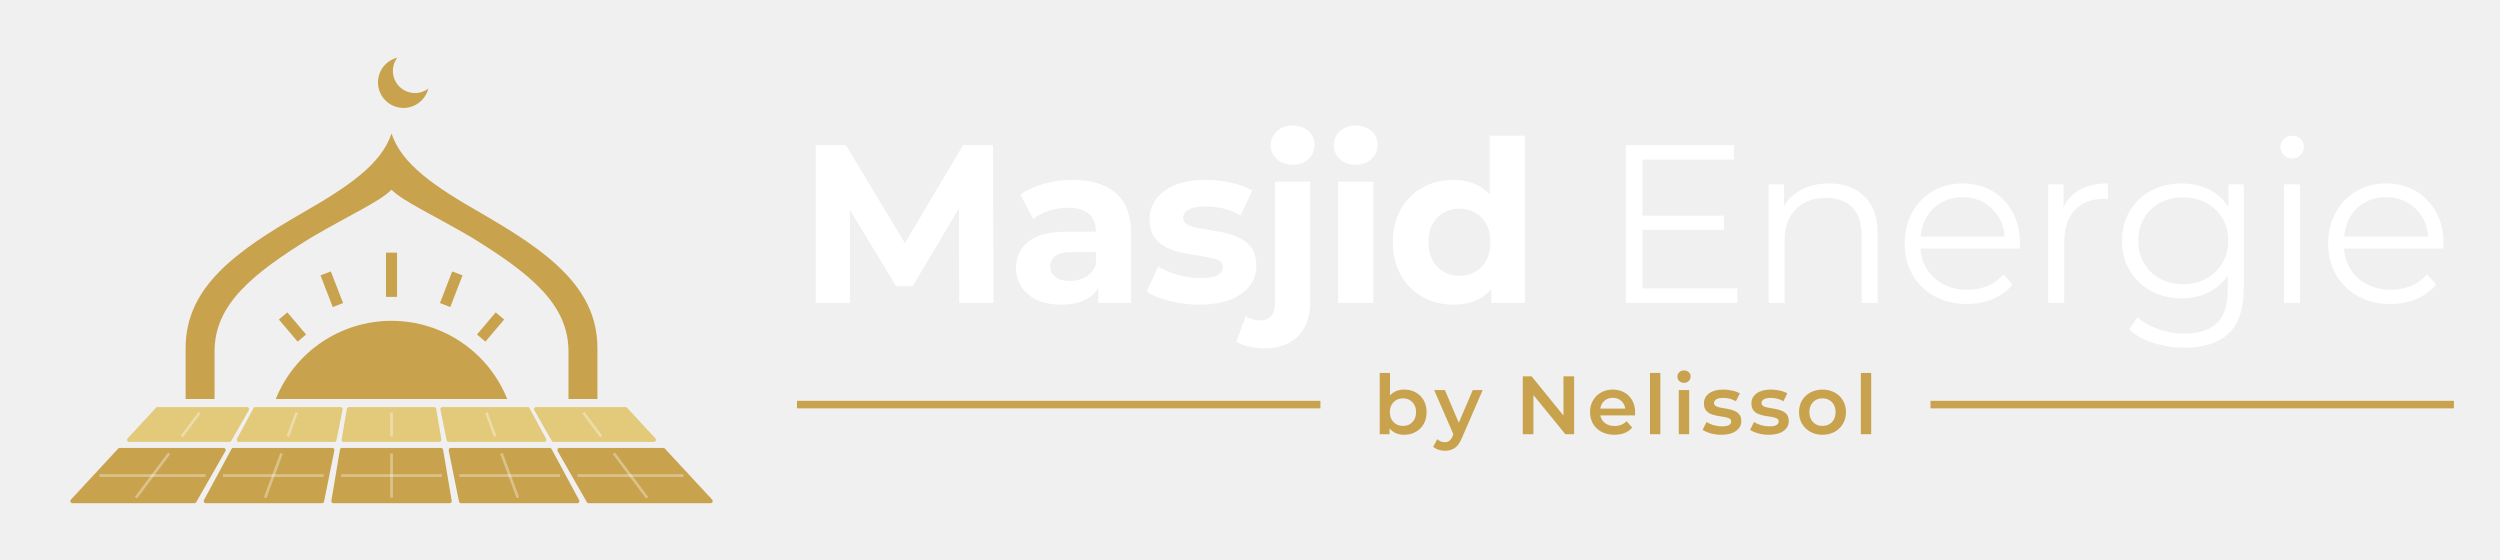
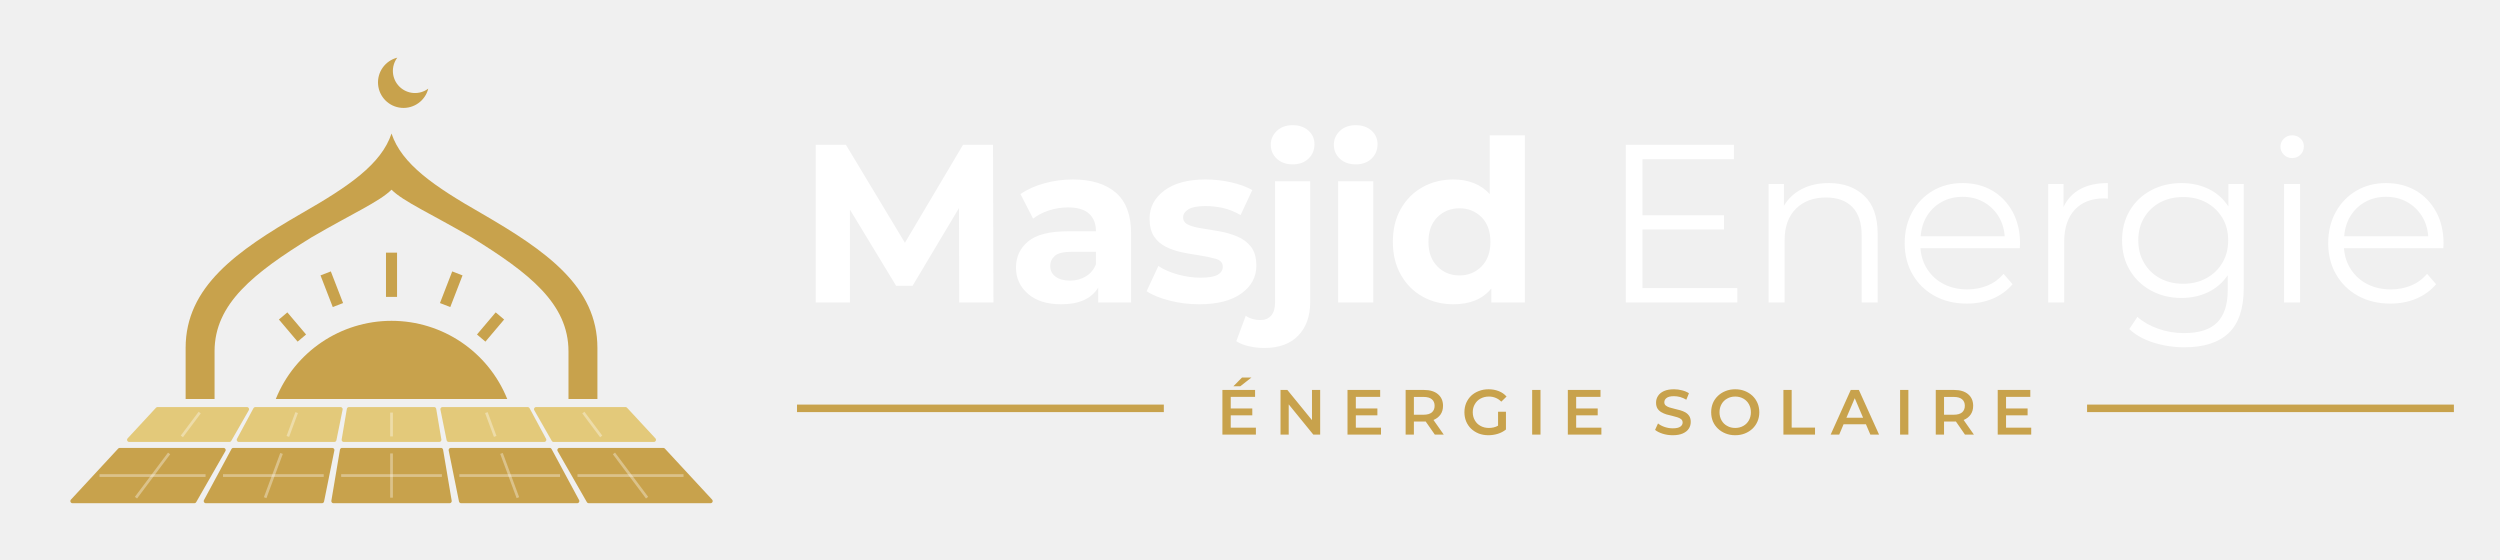
<svg xmlns="http://www.w3.org/2000/svg" viewBox="-6 -6 332.65 74.54" width="1331" height="298">
  <svg x="0" y="0" width="92" height="62.542" viewBox="0 0 406 276">
    <path d="M206.4 7.4A15 15 0 1 0 224.6 25.6A13 13 0 0 1 206.4 7.4Z" fill="#c8a24c" />
    <path d="M82 208L82 178C82 142 112 121 150 99C178 83 197 70 203 52C209 70 228 83 256 99C294 121 324 142 324 178L324 208L307 208L307 180C307 152 284 134 250 113C226 99 210 92 203 85C196 92 180 99 156 113C122 134 99 152 99 180L99 208Z" fill="#c8a24c" />
    <g stroke="#c8a24c" stroke-width="6.5">
      <line x1="203" y1="148" x2="203" y2="122" />
      <line x1="171.5" y1="152.8" x2="164.3" y2="134.2" />
      <line x1="234.5" y1="152.8" x2="241.7" y2="134.2" />
      <line x1="150.3" y1="172.2" x2="139.3" y2="159.2" />
      <line x1="255.7" y1="172.2" x2="266.7" y2="159.2" />
    </g>
    <path d="M135 208A73.3 73.3 0 0 1 271 208Z" fill="#c8a24c" />
    <g fill="#e3c97a" stroke="#e3c97a" stroke-width="2.5" stroke-linejoin="round">
      <polygon points="65.5,214 118.03,214 107.73,232 48.83,232" />
      <polygon points="122.98,214 173.03,214 169.39,232 113.28,232" />
      <polygon points="177.98,214 228.03,214 231.06,232 174.94,232" />
      <polygon points="232.97,214 283.02,214 292.73,232 236.61,232" />
      <polygon points="287.98,214 340.5,214 357.17,232 298.27,232" />
    </g>
    <g fill="#c8a24c" stroke="#c8a24c" stroke-width="2.5" stroke-linejoin="round">
      <polygon points="43.28,238 104.29,238 87.13,268 15.5,268" />
      <polygon points="110.04,238 168.18,238 162.13,268 93.88,268" />
      <polygon points="173.93,238 232.07,238 237.13,268 168.88,268" />
      <polygon points="237.82,238 295.96,238 312.13,268 243.88,268" />
      <polygon points="301.71,238 362.72,238 390.5,268 318.88,268" />
    </g>
    <g stroke="#ffffff" stroke-opacity="0.35" stroke-width="1.6">
      <line x1="90.26" y1="216" x2="79.78" y2="230" />
      <line x1="147.26" y1="216" x2="142.07" y2="230" />
      <line x1="203" y1="216" x2="203" y2="230" />
      <line x1="258.74" y1="216" x2="263.93" y2="230" />
      <line x1="315.74" y1="216" x2="326.22" y2="230" />
      <line x1="72.29" y1="240" x2="52.81" y2="266" />
      <line x1="138.37" y1="240" x2="128.74" y2="266" />
      <line x1="203" y1="240" x2="203" y2="266" />
      <line x1="267.63" y1="240" x2="277.26" y2="266" />
      <line x1="333.71" y1="240" x2="353.19" y2="266" />
      <line x1="31.39" y1="253" x2="93.71" y2="253" />
      <line x1="103.96" y1="253" x2="163.15" y2="253" />
      <line x1="173.4" y1="253" x2="232.6" y2="253" />
      <line x1="242.85" y1="253" x2="302.04" y2="253" />
      <line x1="312.29" y1="253" x2="374.61" y2="253" />
    </g>
  </svg>
-   <path fill="#ffffff" d="M107.05 34.33L102.49 34.33L102.49 13.33L106.51 13.33L114.37 26.38L122.11 13.33L126.10 13.33L126.16 34.33L121.60 34.33L121.57 21.76L115.39 32.11L113.20 32.11L107.05 21.97L107.05 34.33ZM144.49 34.33L140.11 34.33L140.11 32.35Q138.76 34.57 135.19 34.57L135.19 34.57Q132.34 34.57 130.75 33.17Q129.16 31.78 129.16 29.68L129.16 29.68Q129.16 27.55 130.78 26.20Q132.40 24.85 136.09 24.85L136.09 24.85L139.81 24.85L139.81 24.85Q139.81 23.35 138.90 22.51Q137.98 21.67 136.09 21.67L136.09 21.67Q134.80 21.67 133.56 22.07Q132.31 22.48 131.44 23.17L131.44 23.17L129.76 19.90Q131.08 18.97 132.94 18.46Q134.80 17.95 136.72 17.95L136.72 17.95Q140.41 17.95 142.45 19.70Q144.49 21.46 144.49 25.12L144.49 25.12L144.49 34.33ZM139.81 29.23L139.81 29.23L139.81 27.58L136.60 27.58Q134.95 27.58 134.34 28.12Q133.72 28.66 133.72 29.47L133.72 29.47Q133.72 30.37 134.43 30.89Q135.13 31.42 136.36 31.42L136.36 31.42Q137.53 31.42 138.46 30.86Q139.39 30.31 139.81 29.23ZM153.55 34.57L153.55 34.57Q151.48 34.57 149.58 34.07Q147.67 33.58 146.56 32.83L146.56 32.83L148.12 29.47Q149.20 30.19 150.73 30.61Q152.26 31.03 153.73 31.03L153.73 31.03Q155.35 31.03 156.03 30.64Q156.70 30.25 156.70 29.56L156.70 29.56Q156.70 28.78 155.74 28.51Q154.78 28.24 153.43 28.03L153.43 28.03Q152.35 27.88 151.22 27.64Q150.10 27.40 149.13 26.92Q148.15 26.44 147.55 25.54Q146.95 24.64 146.95 23.17L146.95 23.17Q146.95 20.89 148.92 19.42Q150.88 17.95 154.42 17.95L154.42 17.95Q156.07 17.95 157.77 18.32Q159.46 18.70 160.63 19.36L160.63 19.36L159.07 22.69Q157.87 22.00 156.70 21.74Q155.53 21.49 154.42 21.49L154.42 21.49Q152.83 21.49 152.13 21.92Q151.42 22.36 151.42 22.99L151.42 22.99Q151.42 23.68 152.13 23.99Q152.83 24.31 153.94 24.47Q155.05 24.64 156.30 24.86Q157.54 25.09 158.65 25.55Q159.76 26.02 160.47 26.93Q161.17 27.85 161.17 29.44L161.17 29.44Q161.17 31.69 159.18 33.13Q157.18 34.57 153.55 34.57ZM162.25 40.39L162.25 40.39Q161.17 40.39 160.18 40.16Q159.19 39.94 158.50 39.49L158.50 39.49L159.76 36.10Q160.57 36.67 161.74 36.67L161.74 36.67Q162.61 36.67 163.14 36.08Q163.66 35.50 163.66 34.33L163.66 34.33L163.66 18.19L168.34 18.19L168.34 34.30Q168.34 37.09 166.75 38.74Q165.16 40.39 162.25 40.39ZM166.00 15.94L166.00 15.94Q164.71 15.94 163.90 15.19Q163.09 14.44 163.09 13.33L163.09 13.33Q163.09 12.25 163.90 11.48Q164.71 10.72 166.00 10.72L166.00 10.72Q167.29 10.72 168.10 11.44Q168.91 12.16 168.91 13.24L168.91 13.24Q168.91 14.41 168.12 15.17Q167.32 15.94 166.00 15.94ZM176.74 34.33L172.06 34.33L172.06 18.19L176.74 18.19L176.74 34.33ZM174.40 15.94L174.40 15.94Q173.11 15.94 172.30 15.19Q171.49 14.44 171.49 13.33L171.49 13.33Q171.49 12.25 172.30 11.48Q173.11 10.72 174.40 10.72L174.40 10.72Q175.69 10.72 176.50 11.44Q177.31 12.16 177.31 13.24L177.31 13.24Q177.31 14.41 176.52 15.17Q175.72 15.94 174.40 15.94ZM187.42 34.57L187.42 34.57Q185.14 34.57 183.31 33.55Q181.48 32.53 180.42 30.65Q179.35 28.78 179.35 26.26L179.35 26.26Q179.35 23.71 180.42 21.85Q181.48 19.99 183.31 18.97Q185.14 17.95 187.42 17.95L187.42 17.95Q188.89 17.95 190.12 18.43Q191.35 18.91 192.25 19.90L192.25 19.90L192.25 12.07L196.93 12.07L196.93 34.33L192.46 34.33L192.46 32.47Q190.75 34.57 187.42 34.57ZM188.23 30.73L188.23 30.73Q189.97 30.73 191.16 29.53Q192.34 28.33 192.34 26.26L192.34 26.26Q192.34 24.16 191.16 22.97Q189.97 21.79 188.23 21.79L188.23 21.79Q186.46 21.79 185.28 22.97Q184.09 24.16 184.09 26.26L184.09 26.26Q184.09 28.33 185.28 29.53Q186.46 30.73 188.23 30.73Z" />
-   <path fill="#ffffff" d="M225.22 34.33L210.37 34.33L210.37 13.33L224.77 13.33L224.77 15.25L212.59 15.25L212.59 22.72L223.45 22.72L223.45 24.61L212.59 24.61L212.59 32.41L225.22 32.41L225.22 34.33ZM231.52 34.33L229.39 34.33L229.39 18.55L231.43 18.55L231.43 21.46Q232.27 20.02 233.82 19.22Q235.36 18.43 237.43 18.43L237.43 18.43Q240.31 18.43 242.11 20.11Q243.91 21.79 243.91 25.18L243.91 25.18L243.91 34.33L241.78 34.33L241.78 25.39Q241.78 22.90 240.54 21.62Q239.29 20.35 237.04 20.35L237.04 20.35Q234.52 20.35 233.02 21.85Q231.52 23.35 231.52 26.05L231.52 26.05L231.52 34.33ZM255.79 34.48L255.79 34.48Q253.33 34.48 251.47 33.44Q249.61 32.41 248.56 30.59Q247.51 28.78 247.51 26.44L247.51 26.44Q247.51 24.10 248.52 22.28Q249.52 20.47 251.26 19.45Q253.00 18.43 255.22 18.43L255.22 18.43Q257.44 18.43 259.17 19.43Q260.89 20.44 261.88 22.25Q262.87 24.07 262.87 26.44L262.87 26.44Q262.87 26.59 262.86 26.75Q262.84 26.92 262.84 27.10L262.84 27.10L249.61 27.10Q249.73 28.72 250.56 29.96Q251.38 31.21 252.75 31.90Q254.11 32.59 255.85 32.59L255.85 32.59Q257.29 32.59 258.54 32.08Q259.78 31.57 260.68 30.52L260.68 30.52L261.88 31.90Q260.80 33.16 259.24 33.82Q257.68 34.48 255.79 34.48ZM249.64 25.51L249.64 25.51L260.83 25.51Q260.71 23.95 259.96 22.78Q259.21 21.61 257.98 20.93Q256.75 20.26 255.22 20.26L255.22 20.26Q253.69 20.26 252.48 20.92Q251.26 21.58 250.51 22.76Q249.76 23.95 249.64 25.51ZM268.75 34.33L266.62 34.33L266.62 18.55L268.66 18.55L268.66 21.61Q270.19 18.43 274.57 18.43L274.57 18.43L274.57 20.50Q274.42 20.50 274.30 20.48Q274.18 20.47 274.06 20.47L274.06 20.47Q271.57 20.47 270.16 21.98Q268.75 23.50 268.75 26.29L268.75 26.29L268.75 34.33ZM284.77 40.30L284.77 40.30Q282.61 40.30 280.63 39.67Q278.65 39.04 277.42 37.87L277.42 37.87L278.50 36.25Q279.61 37.24 281.25 37.82Q282.88 38.41 284.71 38.41L284.71 38.41Q287.71 38.41 289.12 37.00Q290.53 35.59 290.53 32.68L290.53 32.68L290.53 30.70Q289.54 32.17 287.94 32.95Q286.33 33.73 284.38 33.73L284.38 33.73Q282.13 33.73 280.33 32.75Q278.53 31.78 277.50 30.05Q276.46 28.33 276.46 26.05L276.46 26.05Q276.46 23.80 277.50 22.07Q278.53 20.35 280.33 19.39Q282.13 18.43 284.38 18.43L284.38 18.43Q286.36 18.43 288.00 19.22Q289.63 20.02 290.62 21.55L290.62 21.55L290.62 18.55L292.66 18.55L292.66 32.41Q292.66 36.49 290.67 38.39Q288.67 40.30 284.77 40.30ZM284.59 31.84L284.59 31.84Q286.33 31.84 287.68 31.10Q289.03 30.37 289.81 29.06Q290.59 27.76 290.59 26.05L290.59 26.05Q290.59 24.34 289.81 23.05Q289.03 21.76 287.68 21.02Q286.33 20.29 284.59 20.29L284.59 20.29Q282.85 20.29 281.50 21.02Q280.15 21.76 279.39 23.05Q278.62 24.34 278.62 26.05L278.62 26.05Q278.62 27.76 279.39 29.06Q280.15 30.37 281.50 31.10Q282.85 31.84 284.59 31.84ZM300.16 34.33L298.03 34.33L298.03 18.55L300.16 18.55L300.16 34.33ZM299.11 15.10L299.11 15.10Q298.45 15.10 298.00 14.65Q297.55 14.20 297.55 13.57L297.55 13.57Q297.55 12.97 298.00 12.52Q298.45 12.07 299.11 12.07L299.11 12.07Q299.77 12.07 300.22 12.49Q300.67 12.91 300.67 13.54L300.67 13.54Q300.67 14.20 300.22 14.65Q299.77 15.10 299.11 15.10ZM312.19 34.48L312.19 34.48Q309.73 34.48 307.87 33.44Q306.01 32.41 304.96 30.59Q303.91 28.78 303.91 26.44L303.91 26.44Q303.91 24.10 304.92 22.28Q305.92 20.47 307.66 19.45Q309.40 18.43 311.62 18.43L311.62 18.43Q313.84 18.43 315.57 19.43Q317.29 20.44 318.28 22.25Q319.27 24.07 319.27 26.44L319.27 26.44Q319.27 26.59 319.26 26.75Q319.24 26.92 319.24 27.10L319.24 27.10L306.01 27.10Q306.13 28.72 306.96 29.96Q307.78 31.21 309.15 31.90Q310.51 32.59 312.25 32.59L312.25 32.59Q313.69 32.59 314.94 32.08Q316.18 31.57 317.08 30.52L317.08 30.52L318.28 31.90Q317.20 33.16 315.64 33.82Q314.08 34.48 312.19 34.48ZM306.04 25.51L306.04 25.51L317.23 25.51Q317.11 23.95 316.36 22.78Q315.61 21.61 314.38 20.93Q313.15 20.26 311.62 20.26L311.62 20.26Q310.09 20.26 308.88 20.92Q307.66 21.58 306.91 22.76Q306.16 23.95 306.04 25.51Z" />
-   <path fill="#c8a24c" d="M180.86 51.90L180.86 51.90Q180.26 51.90 179.76 51.69Q179.26 51.48 178.91 51.05L178.91 51.05L178.91 51.82L177.60 51.82L177.60 43.66L178.97 43.66L178.97 46.66Q179.33 46.27 179.81 46.07Q180.30 45.88 180.86 45.88L180.86 45.88Q181.71 45.88 182.39 46.25Q183.06 46.62 183.45 47.30Q183.84 47.97 183.84 48.88L183.84 48.88Q183.84 49.80 183.45 50.47Q183.06 51.15 182.39 51.52Q181.71 51.90 180.86 51.90ZM180.70 50.72L180.70 50.72Q181.20 50.72 181.59 50.50Q181.98 50.27 182.21 49.86Q182.44 49.45 182.44 48.88L182.44 48.88Q182.44 48.32 182.21 47.91Q181.98 47.50 181.59 47.27Q181.20 47.05 180.70 47.05L180.70 47.05Q180.21 47.05 179.81 47.27Q179.42 47.50 179.18 47.91Q178.95 48.32 178.95 48.88L178.95 48.88Q178.95 49.45 179.18 49.86Q179.42 50.27 179.81 50.50Q180.21 50.72 180.70 50.72ZM186.29 54.03L186.29 54.03Q185.86 54.03 185.43 53.89Q185.00 53.75 184.72 53.49L184.72 53.49L185.27 52.48Q185.70 52.89 186.28 52.89L186.28 52.89Q186.64 52.89 186.88 52.70Q187.12 52.51 187.31 52.07L187.31 52.07L187.41 51.83L184.85 45.95L186.28 45.95L188.13 50.30L189.99 45.95L191.31 45.95L188.56 52.29Q188.15 53.30 187.59 53.66Q187.03 54.03 186.29 54.03ZM198.07 51.82L196.65 51.82L196.65 44.12L197.83 44.12L202.07 49.34L202.07 44.12L203.49 44.12L203.49 51.82L202.32 51.82L198.07 46.61L198.07 51.82ZM208.85 51.90L208.85 51.90Q207.87 51.90 207.14 51.51Q206.41 51.12 206.01 50.44Q205.61 49.76 205.61 48.88L205.61 48.88Q205.61 48.00 206.00 47.33Q206.39 46.65 207.07 46.27Q207.76 45.88 208.64 45.88L208.64 45.88Q209.50 45.88 210.17 46.26Q210.84 46.63 211.23 47.32Q211.61 48.00 211.61 48.92L211.61 48.92Q211.61 49.01 211.61 49.12Q211.60 49.23 211.59 49.32L211.59 49.32L206.98 49.32Q207.10 49.96 207.61 50.35Q208.11 50.73 208.88 50.73L208.88 50.73Q209.86 50.73 210.48 50.09L210.48 50.09L211.22 50.94Q210.40 51.90 208.85 51.90ZM206.97 48.41L206.97 48.41L210.30 48.41Q210.21 47.77 209.76 47.38Q209.31 46.98 208.64 46.98L208.64 46.98Q207.97 46.98 207.52 47.37Q207.07 47.76 206.97 48.41ZM214.97 51.82L213.59 51.82L213.59 43.66L214.97 43.66L214.97 51.82ZM218.81 51.82L217.43 51.82L217.43 45.95L218.81 45.95L218.81 51.82ZM218.12 44.98L218.12 44.98Q217.74 44.98 217.49 44.74Q217.24 44.50 217.24 44.15L217.24 44.15Q217.24 43.81 217.49 43.57Q217.74 43.33 218.12 43.33L218.12 43.33Q218.51 43.33 218.76 43.56Q219.00 43.78 219.00 44.12L219.00 44.12Q219.00 44.48 218.76 44.73Q218.51 44.98 218.12 44.98ZM223.09 51.90L223.09 51.90Q222.35 51.90 221.67 51.71Q221.00 51.52 220.60 51.24L220.60 51.24L221.13 50.19Q221.51 50.46 222.07 50.62Q222.62 50.78 223.17 50.78L223.17 50.78Q223.83 50.78 224.12 50.60Q224.41 50.42 224.41 50.13L224.41 50.13Q224.41 49.84 224.14 49.72Q223.88 49.59 223.46 49.52Q223.05 49.46 222.59 49.38Q222.13 49.30 221.72 49.14Q221.30 48.97 221.04 48.64Q220.78 48.30 220.78 47.72L220.78 47.72Q220.78 46.88 221.47 46.38Q222.17 45.88 223.36 45.88L223.36 45.88Q223.94 45.88 224.55 46.01Q225.16 46.15 225.56 46.39L225.56 46.39L225.03 47.43Q224.61 47.19 224.19 47.09Q223.77 46.99 223.35 46.99L223.35 46.99Q222.72 46.99 222.42 47.18Q222.12 47.37 222.12 47.65L222.12 47.65Q222.12 47.95 222.38 48.09Q222.64 48.24 223.06 48.30Q223.47 48.37 223.93 48.45Q224.39 48.53 224.81 48.70Q225.22 48.86 225.48 49.19Q225.75 49.51 225.75 50.08L225.75 50.08Q225.75 50.91 225.03 51.40Q224.32 51.90 223.09 51.90ZM229.41 51.90L229.41 51.90Q228.67 51.90 228.00 51.71Q227.32 51.52 226.92 51.24L226.92 51.24L227.45 50.19Q227.84 50.46 228.39 50.62Q228.95 50.78 229.50 50.78L229.50 50.78Q230.16 50.78 230.44 50.60Q230.73 50.42 230.73 50.13L230.73 50.13Q230.73 49.84 230.47 49.72Q230.20 49.59 229.79 49.52Q229.38 49.46 228.91 49.38Q228.45 49.30 228.04 49.14Q227.63 48.97 227.36 48.64Q227.10 48.30 227.10 47.72L227.10 47.72Q227.10 46.88 227.80 46.38Q228.50 45.88 229.68 45.88L229.68 45.88Q230.27 45.88 230.88 46.01Q231.49 46.15 231.88 46.39L231.88 46.39L231.36 47.43Q230.94 47.19 230.52 47.09Q230.09 46.99 229.67 46.99L229.67 46.99Q229.05 46.99 228.74 47.18Q228.44 47.37 228.44 47.65L228.44 47.65Q228.44 47.95 228.71 48.09Q228.97 48.24 229.38 48.30Q229.79 48.37 230.26 48.45Q230.72 48.53 231.13 48.70Q231.54 48.86 231.81 49.19Q232.07 49.51 232.07 50.08L232.07 50.08Q232.07 50.91 231.36 51.40Q230.64 51.90 229.41 51.90ZM236.56 51.90L236.56 51.90Q235.66 51.90 234.95 51.51Q234.25 51.12 233.84 50.44Q233.44 49.76 233.44 48.88L233.44 48.88Q233.44 48.00 233.84 47.33Q234.25 46.65 234.95 46.27Q235.66 45.88 236.56 45.88L236.56 45.88Q237.47 45.88 238.18 46.27Q238.89 46.65 239.29 47.33Q239.69 48.00 239.69 48.88L239.69 48.88Q239.69 49.76 239.29 50.44Q238.89 51.12 238.18 51.51Q237.47 51.90 236.56 51.90ZM236.56 50.72L236.56 50.72Q237.32 50.72 237.81 50.23Q238.31 49.73 238.31 48.88L238.31 48.88Q238.31 48.04 237.81 47.54Q237.32 47.05 236.56 47.05L236.56 47.05Q236.06 47.05 235.67 47.27Q235.28 47.50 235.05 47.91Q234.82 48.32 234.82 48.88L234.82 48.88Q234.82 49.45 235.05 49.86Q235.28 50.27 235.67 50.50Q236.06 50.72 236.56 50.72ZM243.05 51.82L241.67 51.82L241.67 43.66L243.05 43.66L243.05 51.82Z" />
-   <rect x="100.00" y="47.38" width="69.70" height="1" fill="#c8a24c" />
-   <rect x="250.95" y="47.38" width="69.70" height="1" fill="#c8a24c" />
+   <path fill="#ffffff" d="M107.05 34.28L102.49 34.28L102.49 13.28L106.51 13.28L114.37 26.33L122.11 13.28L126.10 13.28L126.16 34.28L121.60 34.28L121.57 21.71L115.39 32.06L113.20 32.06L107.05 21.92L107.05 34.28ZM144.49 34.28L140.11 34.28L140.11 32.30Q138.76 34.52 135.19 34.52L135.19 34.52Q132.34 34.52 130.75 33.12Q129.16 31.73 129.16 29.63L129.16 29.63Q129.16 27.50 130.78 26.15Q132.40 24.80 136.09 24.80L136.09 24.80L139.81 24.80L139.81 24.80Q139.81 23.30 138.90 22.46Q137.98 21.62 136.09 21.62L136.09 21.62Q134.80 21.62 133.56 22.02Q132.31 22.43 131.44 23.12L131.44 23.12L129.76 19.85Q131.08 18.92 132.94 18.41Q134.80 17.90 136.72 17.90L136.72 17.90Q140.41 17.90 142.45 19.65Q144.49 21.41 144.49 25.07L144.49 25.07L144.49 34.28ZM139.81 29.18L139.81 29.18L139.81 27.53L136.60 27.53Q134.95 27.53 134.34 28.07Q133.72 28.61 133.72 29.42L133.72 29.42Q133.72 30.32 134.43 30.84Q135.13 31.37 136.36 31.37L136.36 31.37Q137.53 31.37 138.46 30.81Q139.39 30.26 139.81 29.18ZM153.55 34.52L153.55 34.52Q151.48 34.52 149.58 34.02Q147.67 33.53 146.56 32.78L146.56 32.78L148.12 29.42Q149.20 30.14 150.73 30.56Q152.26 30.98 153.73 30.98L153.73 30.98Q155.35 30.98 156.03 30.59Q156.70 30.20 156.70 29.51L156.70 29.51Q156.70 28.73 155.74 28.46Q154.78 28.19 153.43 27.98L153.43 27.98Q152.35 27.83 151.22 27.59Q150.10 27.35 149.13 26.87Q148.15 26.39 147.55 25.49Q146.95 24.59 146.95 23.12L146.95 23.12Q146.95 20.84 148.92 19.37Q150.88 17.90 154.42 17.90L154.42 17.90Q156.07 17.90 157.77 18.27Q159.46 18.65 160.63 19.31L160.63 19.31L159.07 22.64Q157.87 21.95 156.70 21.69Q155.53 21.44 154.42 21.44L154.42 21.44Q152.83 21.44 152.13 21.87Q151.42 22.31 151.42 22.94L151.42 22.94Q151.42 23.63 152.13 23.94Q152.83 24.26 153.94 24.42Q155.05 24.59 156.30 24.81Q157.54 25.04 158.65 25.50Q159.76 25.97 160.47 26.88Q161.17 27.80 161.17 29.39L161.17 29.39Q161.17 31.64 159.18 33.08Q157.18 34.52 153.55 34.52ZM162.25 40.34L162.25 40.34Q161.17 40.34 160.18 40.11Q159.19 39.89 158.50 39.44L158.50 39.44L159.76 36.05Q160.57 36.62 161.74 36.62L161.74 36.62Q162.61 36.62 163.14 36.03Q163.66 35.45 163.66 34.28L163.66 34.28L163.66 18.14L168.34 18.14L168.34 34.25Q168.34 37.04 166.75 38.69Q165.16 40.34 162.25 40.34ZM166.00 15.89L166.00 15.89Q164.71 15.89 163.90 15.14Q163.09 14.39 163.09 13.28L163.09 13.28Q163.09 12.20 163.90 11.43Q164.71 10.67 166.00 10.67L166.00 10.67Q167.29 10.67 168.10 11.39Q168.91 12.11 168.91 13.19L168.91 13.19Q168.91 14.36 168.12 15.12Q167.32 15.89 166.00 15.89ZM176.74 34.28L172.06 34.28L172.06 18.14L176.74 18.14L176.74 34.28ZM174.40 15.89L174.40 15.89Q173.11 15.89 172.30 15.14Q171.49 14.39 171.49 13.28L171.49 13.28Q171.49 12.20 172.30 11.43Q173.11 10.67 174.40 10.67L174.40 10.67Q175.69 10.67 176.50 11.39Q177.31 12.11 177.31 13.19L177.31 13.19Q177.31 14.36 176.52 15.12Q175.72 15.89 174.40 15.89ZM187.42 34.52L187.42 34.52Q185.14 34.52 183.31 33.50Q181.48 32.48 180.42 30.60Q179.35 28.73 179.35 26.21L179.35 26.21Q179.35 23.66 180.42 21.80Q181.48 19.94 183.31 18.92Q185.14 17.90 187.42 17.90L187.42 17.90Q188.89 17.90 190.12 18.38Q191.35 18.86 192.25 19.85L192.25 19.85L192.25 12.02L196.93 12.02L196.93 34.28L192.46 34.28L192.46 32.42Q190.75 34.52 187.42 34.52ZM188.23 30.68L188.23 30.68Q189.97 30.68 191.16 29.48Q192.34 28.28 192.34 26.21L192.34 26.21Q192.34 24.11 191.16 22.92Q189.97 21.74 188.23 21.74L188.23 21.74Q186.46 21.74 185.28 22.92Q184.09 24.11 184.09 26.21L184.09 26.21Q184.09 28.28 185.28 29.48Q186.46 30.68 188.23 30.68Z" />
+   <path fill="#ffffff" d="M225.22 34.28L210.37 34.28L210.37 13.28L224.77 13.28L224.77 15.20L212.59 15.20L212.59 22.67L223.45 22.67L223.45 24.56L212.59 24.56L212.59 32.36L225.22 32.36L225.22 34.28ZM231.52 34.28L229.39 34.28L229.39 18.50L231.43 18.50L231.43 21.41Q232.27 19.97 233.82 19.17Q235.36 18.38 237.43 18.38L237.43 18.38Q240.31 18.38 242.11 20.06Q243.91 21.74 243.91 25.13L243.91 25.13L243.91 34.28L241.78 34.28L241.78 25.34Q241.78 22.85 240.54 21.57Q239.29 20.30 237.04 20.30L237.04 20.30Q234.52 20.30 233.02 21.80Q231.52 23.30 231.52 26.00L231.52 26.00L231.52 34.28ZM255.79 34.43L255.79 34.43Q253.33 34.43 251.47 33.39Q249.61 32.36 248.56 30.54Q247.51 28.73 247.51 26.39L247.51 26.39Q247.51 24.05 248.52 22.23Q249.52 20.42 251.26 19.40Q253.00 18.38 255.22 18.38L255.22 18.38Q257.44 18.38 259.17 19.38Q260.89 20.39 261.88 22.20Q262.87 24.02 262.87 26.39L262.87 26.39Q262.87 26.54 262.86 26.70Q262.84 26.87 262.84 27.05L262.84 27.05L249.61 27.05Q249.73 28.67 250.56 29.91Q251.38 31.16 252.75 31.85Q254.11 32.54 255.85 32.54L255.85 32.54Q257.29 32.54 258.54 32.03Q259.78 31.52 260.68 30.47L260.68 30.47L261.88 31.85Q260.80 33.11 259.24 33.77Q257.68 34.43 255.79 34.43ZM249.64 25.46L249.64 25.46L260.83 25.46Q260.71 23.90 259.96 22.73Q259.21 21.56 257.98 20.88Q256.75 20.21 255.22 20.21L255.22 20.21Q253.69 20.21 252.48 20.87Q251.26 21.53 250.51 22.71Q249.76 23.90 249.64 25.46ZM268.75 34.28L266.62 34.28L266.62 18.50L268.66 18.50L268.66 21.56Q270.19 18.38 274.57 18.38L274.57 18.38L274.57 20.45Q274.42 20.45 274.30 20.43Q274.18 20.42 274.06 20.42L274.06 20.42Q271.57 20.42 270.16 21.93Q268.75 23.45 268.75 26.24L268.75 26.24L268.75 34.28ZM284.77 40.25L284.77 40.25Q282.61 40.25 280.63 39.62Q278.65 38.99 277.42 37.82L277.42 37.82L278.50 36.20Q279.61 37.19 281.25 37.77Q282.88 38.36 284.71 38.36L284.71 38.36Q287.71 38.36 289.12 36.95Q290.53 35.54 290.53 32.63L290.53 32.63L290.53 30.65Q289.54 32.12 287.94 32.90Q286.33 33.68 284.38 33.68L284.38 33.68Q282.13 33.68 280.33 32.70Q278.53 31.73 277.50 30.00Q276.46 28.28 276.46 26.00L276.46 26.00Q276.46 23.75 277.50 22.02Q278.53 20.30 280.33 19.34Q282.13 18.38 284.38 18.38L284.38 18.38Q286.36 18.38 288.00 19.17Q289.63 19.97 290.62 21.50L290.62 21.50L290.62 18.50L292.66 18.50L292.66 32.36Q292.66 36.44 290.67 38.34Q288.67 40.25 284.77 40.25ZM284.59 31.79L284.59 31.79Q286.33 31.79 287.68 31.05Q289.03 30.32 289.81 29.01Q290.59 27.71 290.59 26.00L290.59 26.00Q290.59 24.29 289.81 23.00Q289.03 21.71 287.68 20.97Q286.33 20.24 284.59 20.24L284.59 20.24Q282.85 20.24 281.50 20.97Q280.15 21.71 279.39 23.00Q278.62 24.29 278.62 26.00L278.62 26.00Q278.62 27.71 279.39 29.01Q280.15 30.32 281.50 31.05Q282.85 31.79 284.59 31.79ZM300.16 34.28L298.03 34.28L298.03 18.50L300.16 18.50L300.16 34.28ZM299.11 15.05L299.11 15.05Q298.45 15.05 298.00 14.60Q297.55 14.15 297.55 13.52L297.55 13.52Q297.55 12.92 298.00 12.47Q298.45 12.02 299.11 12.02L299.11 12.02Q299.77 12.02 300.22 12.44Q300.67 12.86 300.67 13.49L300.67 13.49Q300.67 14.15 300.22 14.60Q299.77 15.05 299.11 15.05ZM312.19 34.43L312.19 34.43Q309.73 34.43 307.87 33.39Q306.01 32.36 304.96 30.54Q303.91 28.73 303.91 26.39L303.91 26.39Q303.91 24.05 304.92 22.23Q305.92 20.42 307.66 19.40Q309.40 18.38 311.62 18.38L311.62 18.38Q313.84 18.38 315.57 19.38Q317.29 20.39 318.28 22.20Q319.27 24.02 319.27 26.39L319.27 26.39Q319.27 26.54 319.26 26.70Q319.24 26.87 319.24 27.05L319.24 27.05L306.01 27.05Q306.13 28.67 306.96 29.91Q307.78 31.16 309.15 31.85Q310.51 32.54 312.25 32.54L312.25 32.54Q313.69 32.54 314.94 32.03Q316.18 31.52 317.08 30.47L317.08 30.47L318.28 31.85Q317.20 33.11 315.64 33.77Q314.08 34.43 312.19 34.43ZM306.04 25.46L306.04 25.46L317.23 25.46Q317.11 23.90 316.36 22.73Q315.61 21.56 314.38 20.88Q313.15 20.21 311.62 20.21L311.62 20.21Q310.09 20.21 308.88 20.87Q307.66 21.53 306.91 22.71Q306.16 23.90 306.04 25.46Z" />
+   <path fill="#c8a24c" d="M161.11 51.88L156.65 51.88L156.65 45.93L161.00 45.93L161.00 46.85L157.76 46.85L157.76 48.40L160.63 48.40L160.63 49.31L157.76 49.31L157.76 50.95L161.11 50.95L161.11 51.88ZM159.03 45.44L158.11 45.44L159.26 44.28L160.51 44.28L159.03 45.44ZM165.48 51.88L164.39 51.88L164.39 45.93L165.30 45.93L168.58 49.95L168.58 45.93L169.67 45.93L169.67 51.88L168.76 51.88L165.48 47.85L165.48 51.88ZM177.77 51.88L173.31 51.88L173.31 45.93L177.66 45.93L177.66 46.85L174.42 46.85L174.42 48.40L177.29 48.40L177.29 49.31L174.42 49.31L174.42 50.95L177.77 50.95L177.77 51.88ZM182.15 51.88L181.05 51.88L181.05 45.93L183.49 45.93Q184.68 45.93 185.35 46.49Q186.03 47.06 186.03 48.04L186.03 48.04Q186.03 48.72 185.70 49.20Q185.36 49.68 184.76 49.93L184.76 49.93L186.13 51.88L184.94 51.88L183.72 50.13Q183.61 50.14 183.49 50.14L183.49 50.14L182.15 50.14L182.15 51.88ZM182.15 46.86L182.15 49.23L183.44 49.23Q184.17 49.23 184.54 48.92Q184.91 48.60 184.91 48.04L184.91 48.04Q184.91 47.48 184.54 47.17Q184.17 46.86 183.44 46.86L183.44 46.86L182.15 46.86ZM192.08 51.96L192.08 51.96Q191.38 51.96 190.80 51.74Q190.22 51.51 189.78 51.10Q189.35 50.69 189.11 50.12Q188.88 49.56 188.88 48.90L188.88 48.90Q188.88 48.24 189.11 47.68Q189.35 47.12 189.78 46.70Q190.22 46.29 190.81 46.07Q191.40 45.84 192.10 45.84L192.10 45.84Q192.84 45.84 193.46 46.09Q194.07 46.33 194.49 46.81L194.49 46.81L193.79 47.49Q193.44 47.14 193.03 46.98Q192.62 46.81 192.15 46.81L192.15 46.81Q191.52 46.81 191.03 47.08Q190.54 47.34 190.27 47.82Q189.99 48.29 189.99 48.90L189.99 48.90Q189.99 49.50 190.27 49.98Q190.54 50.46 191.03 50.72Q191.51 50.99 192.14 50.99L192.14 50.99Q192.46 50.99 192.77 50.92Q193.07 50.85 193.36 50.69L193.36 50.69L193.36 48.83L194.41 48.83L194.41 51.20Q193.94 51.58 193.33 51.77Q192.71 51.96 192.08 51.96ZM199.01 51.88L197.90 51.88L197.90 45.93L199.01 45.93L199.01 51.88ZM207.12 51.88L202.65 51.88L202.65 45.93L207.00 45.93L207.00 46.85L203.76 46.85L203.76 48.40L206.63 48.40L206.63 49.31L203.76 49.31L203.76 50.95L207.12 50.95L207.12 51.88ZM216.62 51.96L216.62 51.96Q215.92 51.96 215.28 51.76Q214.65 51.56 214.27 51.25L214.27 51.25L214.66 50.39Q215.01 50.68 215.54 50.86Q216.07 51.04 216.62 51.04L216.62 51.04Q217.32 51.04 217.63 50.82Q217.94 50.60 217.94 50.27L217.94 50.27Q217.94 50.00 217.75 49.83Q217.55 49.67 217.24 49.57Q216.93 49.47 216.55 49.38Q216.17 49.30 215.79 49.19Q215.41 49.07 215.10 48.89Q214.78 48.70 214.59 48.40Q214.40 48.09 214.40 47.62L214.40 47.62Q214.40 47.13 214.66 46.73Q214.92 46.32 215.45 46.08Q215.98 45.84 216.80 45.84L216.80 45.84Q217.33 45.84 217.86 45.98Q218.39 46.11 218.78 46.37L218.78 46.37L218.43 47.23Q218.03 46.99 217.61 46.87Q217.18 46.76 216.79 46.76L216.79 46.76Q216.10 46.76 215.80 47.00Q215.50 47.23 215.50 47.57L215.50 47.57Q215.50 47.84 215.69 48.00Q215.88 48.16 216.19 48.26Q216.51 48.36 216.89 48.45Q217.27 48.53 217.64 48.64Q218.01 48.75 218.33 48.93Q218.64 49.12 218.83 49.42Q219.02 49.72 219.02 50.19L219.02 50.19Q219.02 50.67 218.77 51.07Q218.51 51.48 217.97 51.72Q217.44 51.96 216.62 51.96ZM224.94 51.96L224.94 51.96Q224.25 51.96 223.67 51.73Q223.08 51.50 222.65 51.09Q222.21 50.68 221.97 50.12Q221.74 49.56 221.74 48.90L221.74 48.90Q221.74 48.24 221.97 47.68Q222.21 47.12 222.65 46.71Q223.08 46.30 223.67 46.07Q224.25 45.84 224.94 45.84L224.94 45.84Q225.64 45.84 226.22 46.07Q226.80 46.30 227.24 46.71Q227.67 47.12 227.91 47.68Q228.15 48.24 228.15 48.90L228.15 48.90Q228.15 49.56 227.91 50.12Q227.67 50.68 227.24 51.09Q226.80 51.50 226.22 51.73Q225.64 51.96 224.94 51.96ZM224.94 50.99L224.94 50.99Q225.54 50.99 226.02 50.72Q226.49 50.46 226.76 49.98Q227.03 49.50 227.03 48.90L227.03 48.90Q227.03 48.30 226.76 47.82Q226.49 47.34 226.02 47.08Q225.54 46.81 224.94 46.81L224.94 46.81Q224.34 46.81 223.87 47.08Q223.39 47.34 223.12 47.82Q222.85 48.30 222.85 48.90L222.85 48.90Q222.85 49.50 223.12 49.98Q223.39 50.46 223.87 50.72Q224.34 50.99 224.94 50.99ZM235.57 51.88L231.36 51.88L231.36 45.93L232.46 45.93L232.46 50.94L235.57 50.94L235.57 51.88ZM238.79 51.88L237.65 51.88L240.33 45.93L241.41 45.93L244.10 51.88L242.94 51.88L242.35 50.50L239.37 50.50L238.79 51.88ZM240.86 47.03L239.75 49.63L241.97 49.63L240.86 47.03ZM248.00 51.88L246.90 51.88L246.90 45.93L248.00 45.93L248.00 51.88ZM252.75 51.88L251.65 51.88L251.65 45.93L254.09 45.93Q255.28 45.93 255.95 46.49Q256.63 47.06 256.63 48.04L256.63 48.04Q256.63 48.72 256.30 49.20Q255.97 49.68 255.36 49.93L255.36 49.93L256.73 51.88L255.54 51.88L254.33 50.13Q254.21 50.14 254.10 50.14L254.10 50.14L252.75 50.14L252.75 51.88ZM252.75 46.86L252.75 49.23L254.04 49.23Q254.78 49.23 255.15 48.92Q255.52 48.60 255.52 48.04L255.52 48.04Q255.52 47.48 255.15 47.17Q254.78 46.86 254.04 46.86L254.04 46.86L252.75 46.86ZM264.36 51.88L259.90 51.88L259.90 45.93L264.24 45.93L264.24 46.85L261.01 46.85L261.01 48.40L263.88 48.40L263.88 49.31L261.01 49.31L261.01 50.95L264.36 50.95L264.36 51.88Z" />
+   <rect x="100.00" y="47.88" width="48.85" height="1" fill="#c8a24c" />
+   <rect x="271.80" y="47.88" width="48.85" height="1" fill="#c8a24c" />
</svg>
